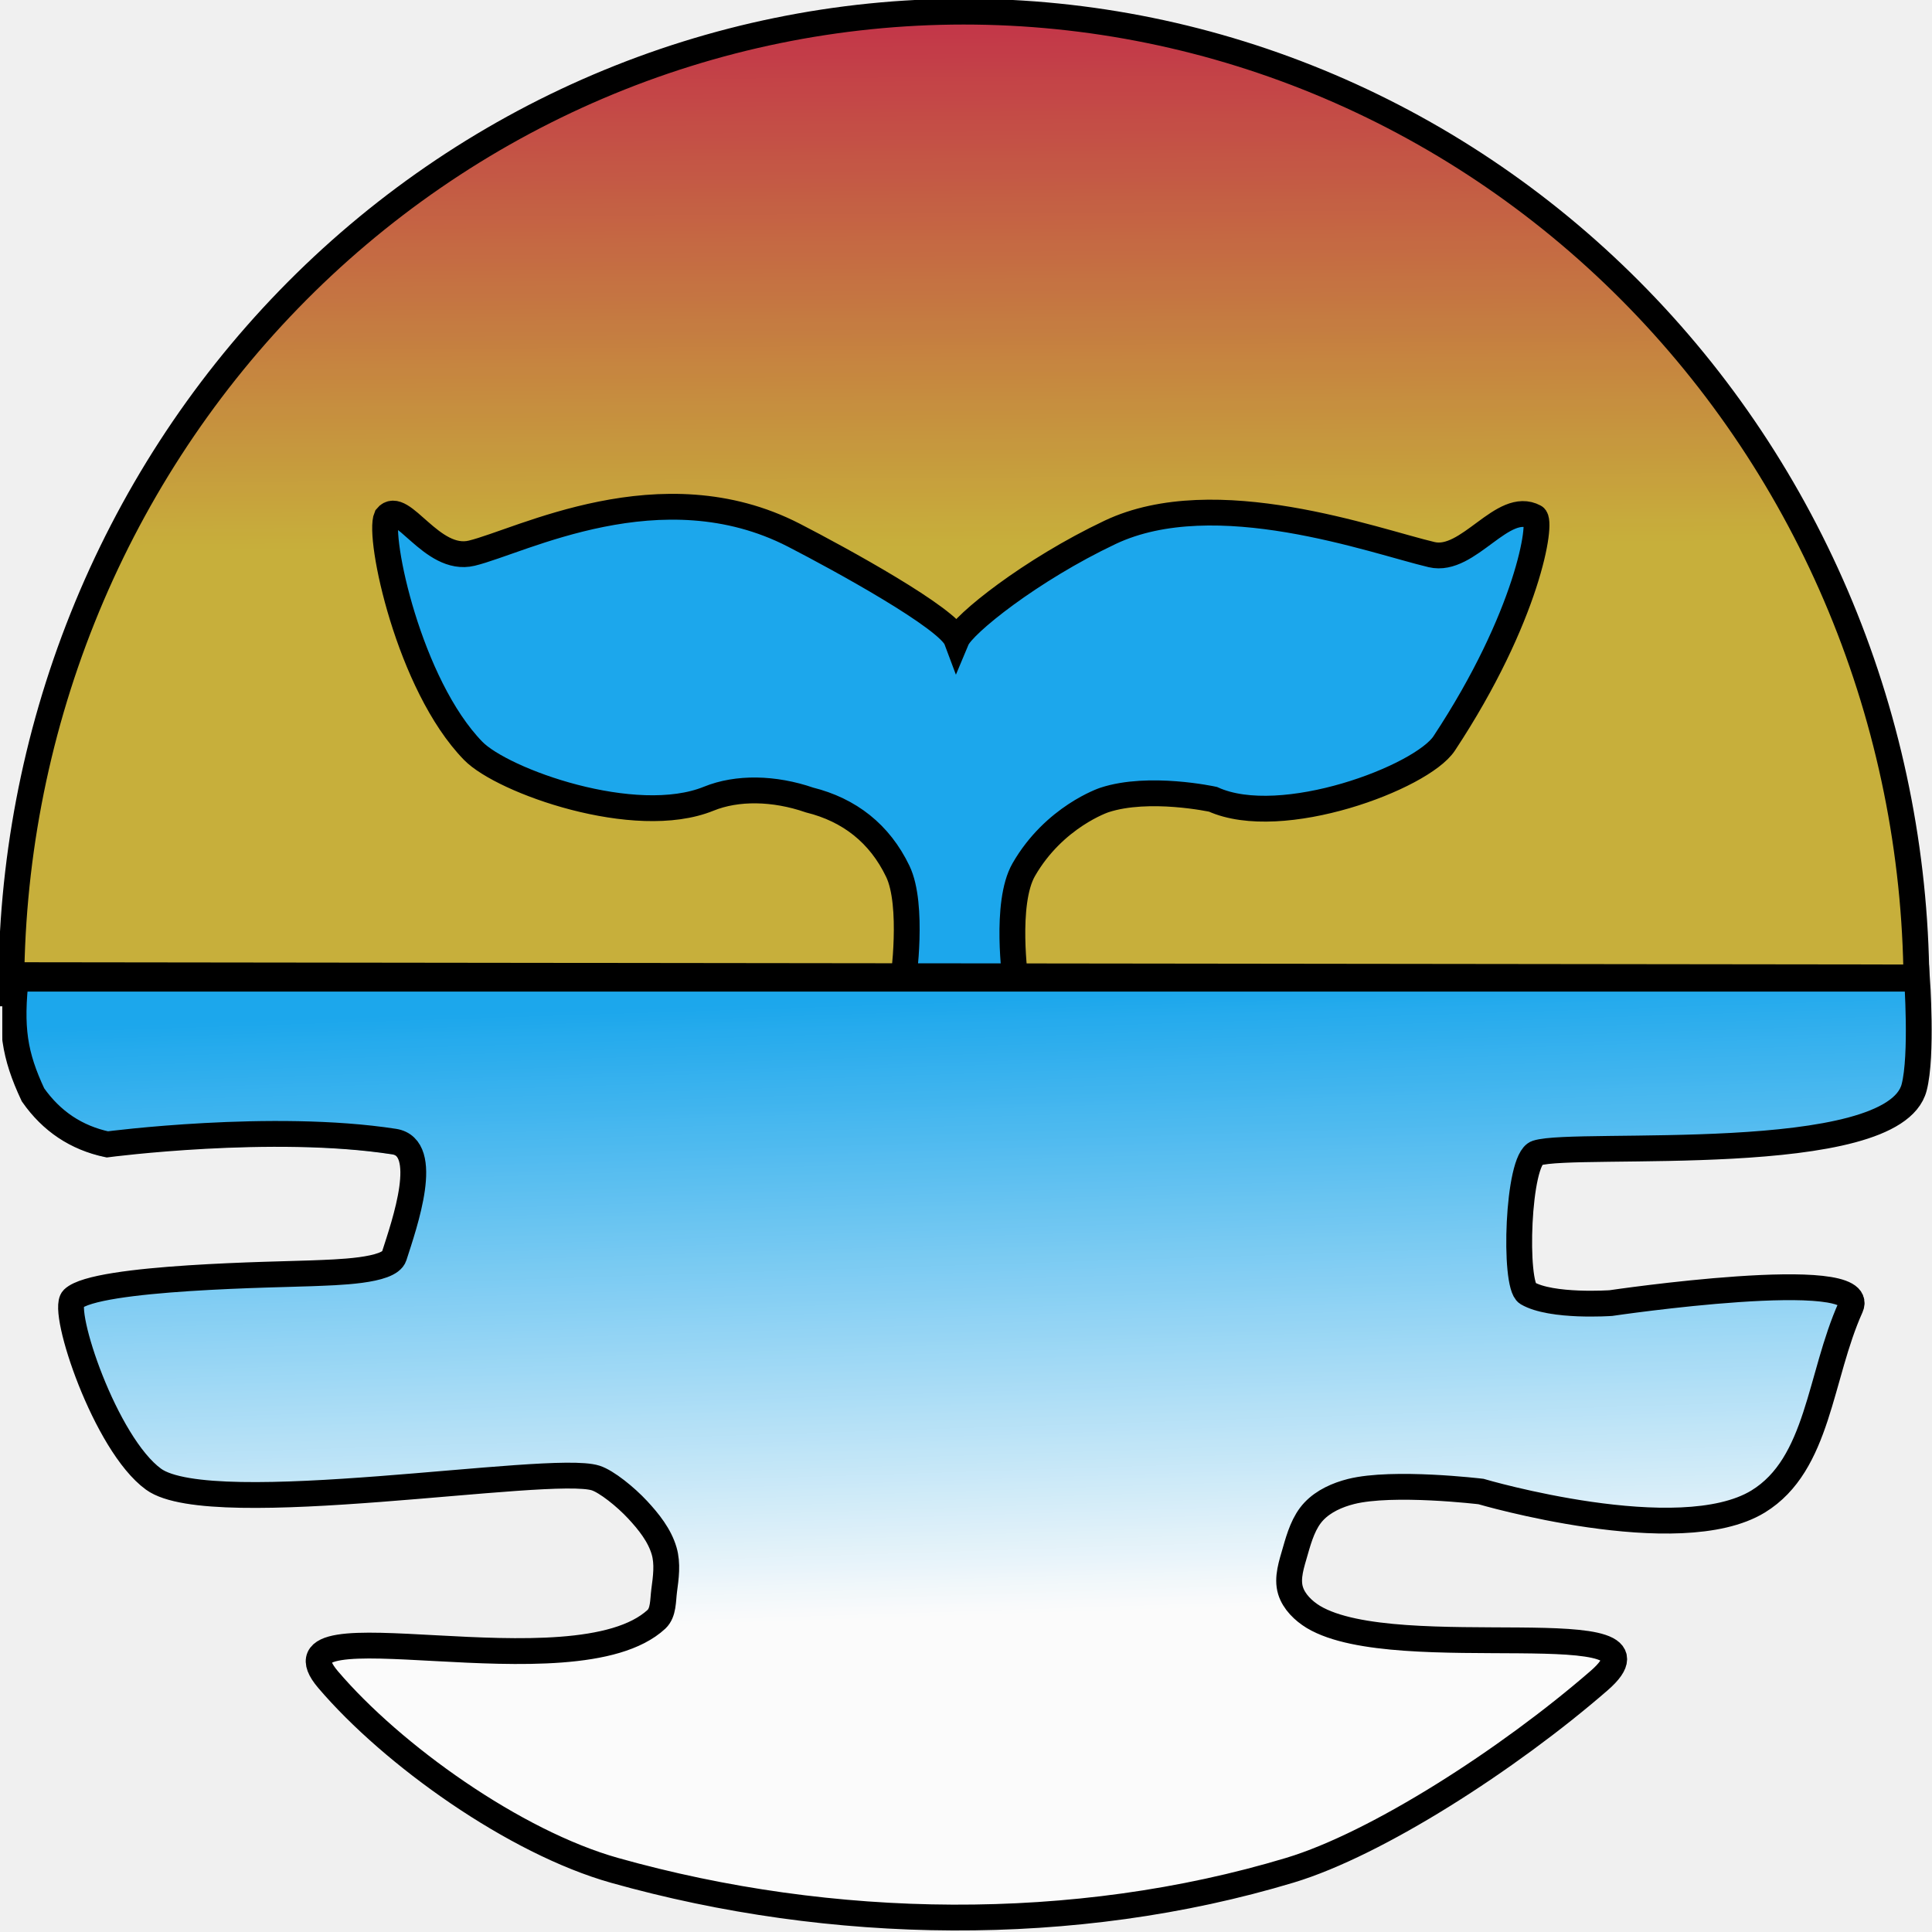
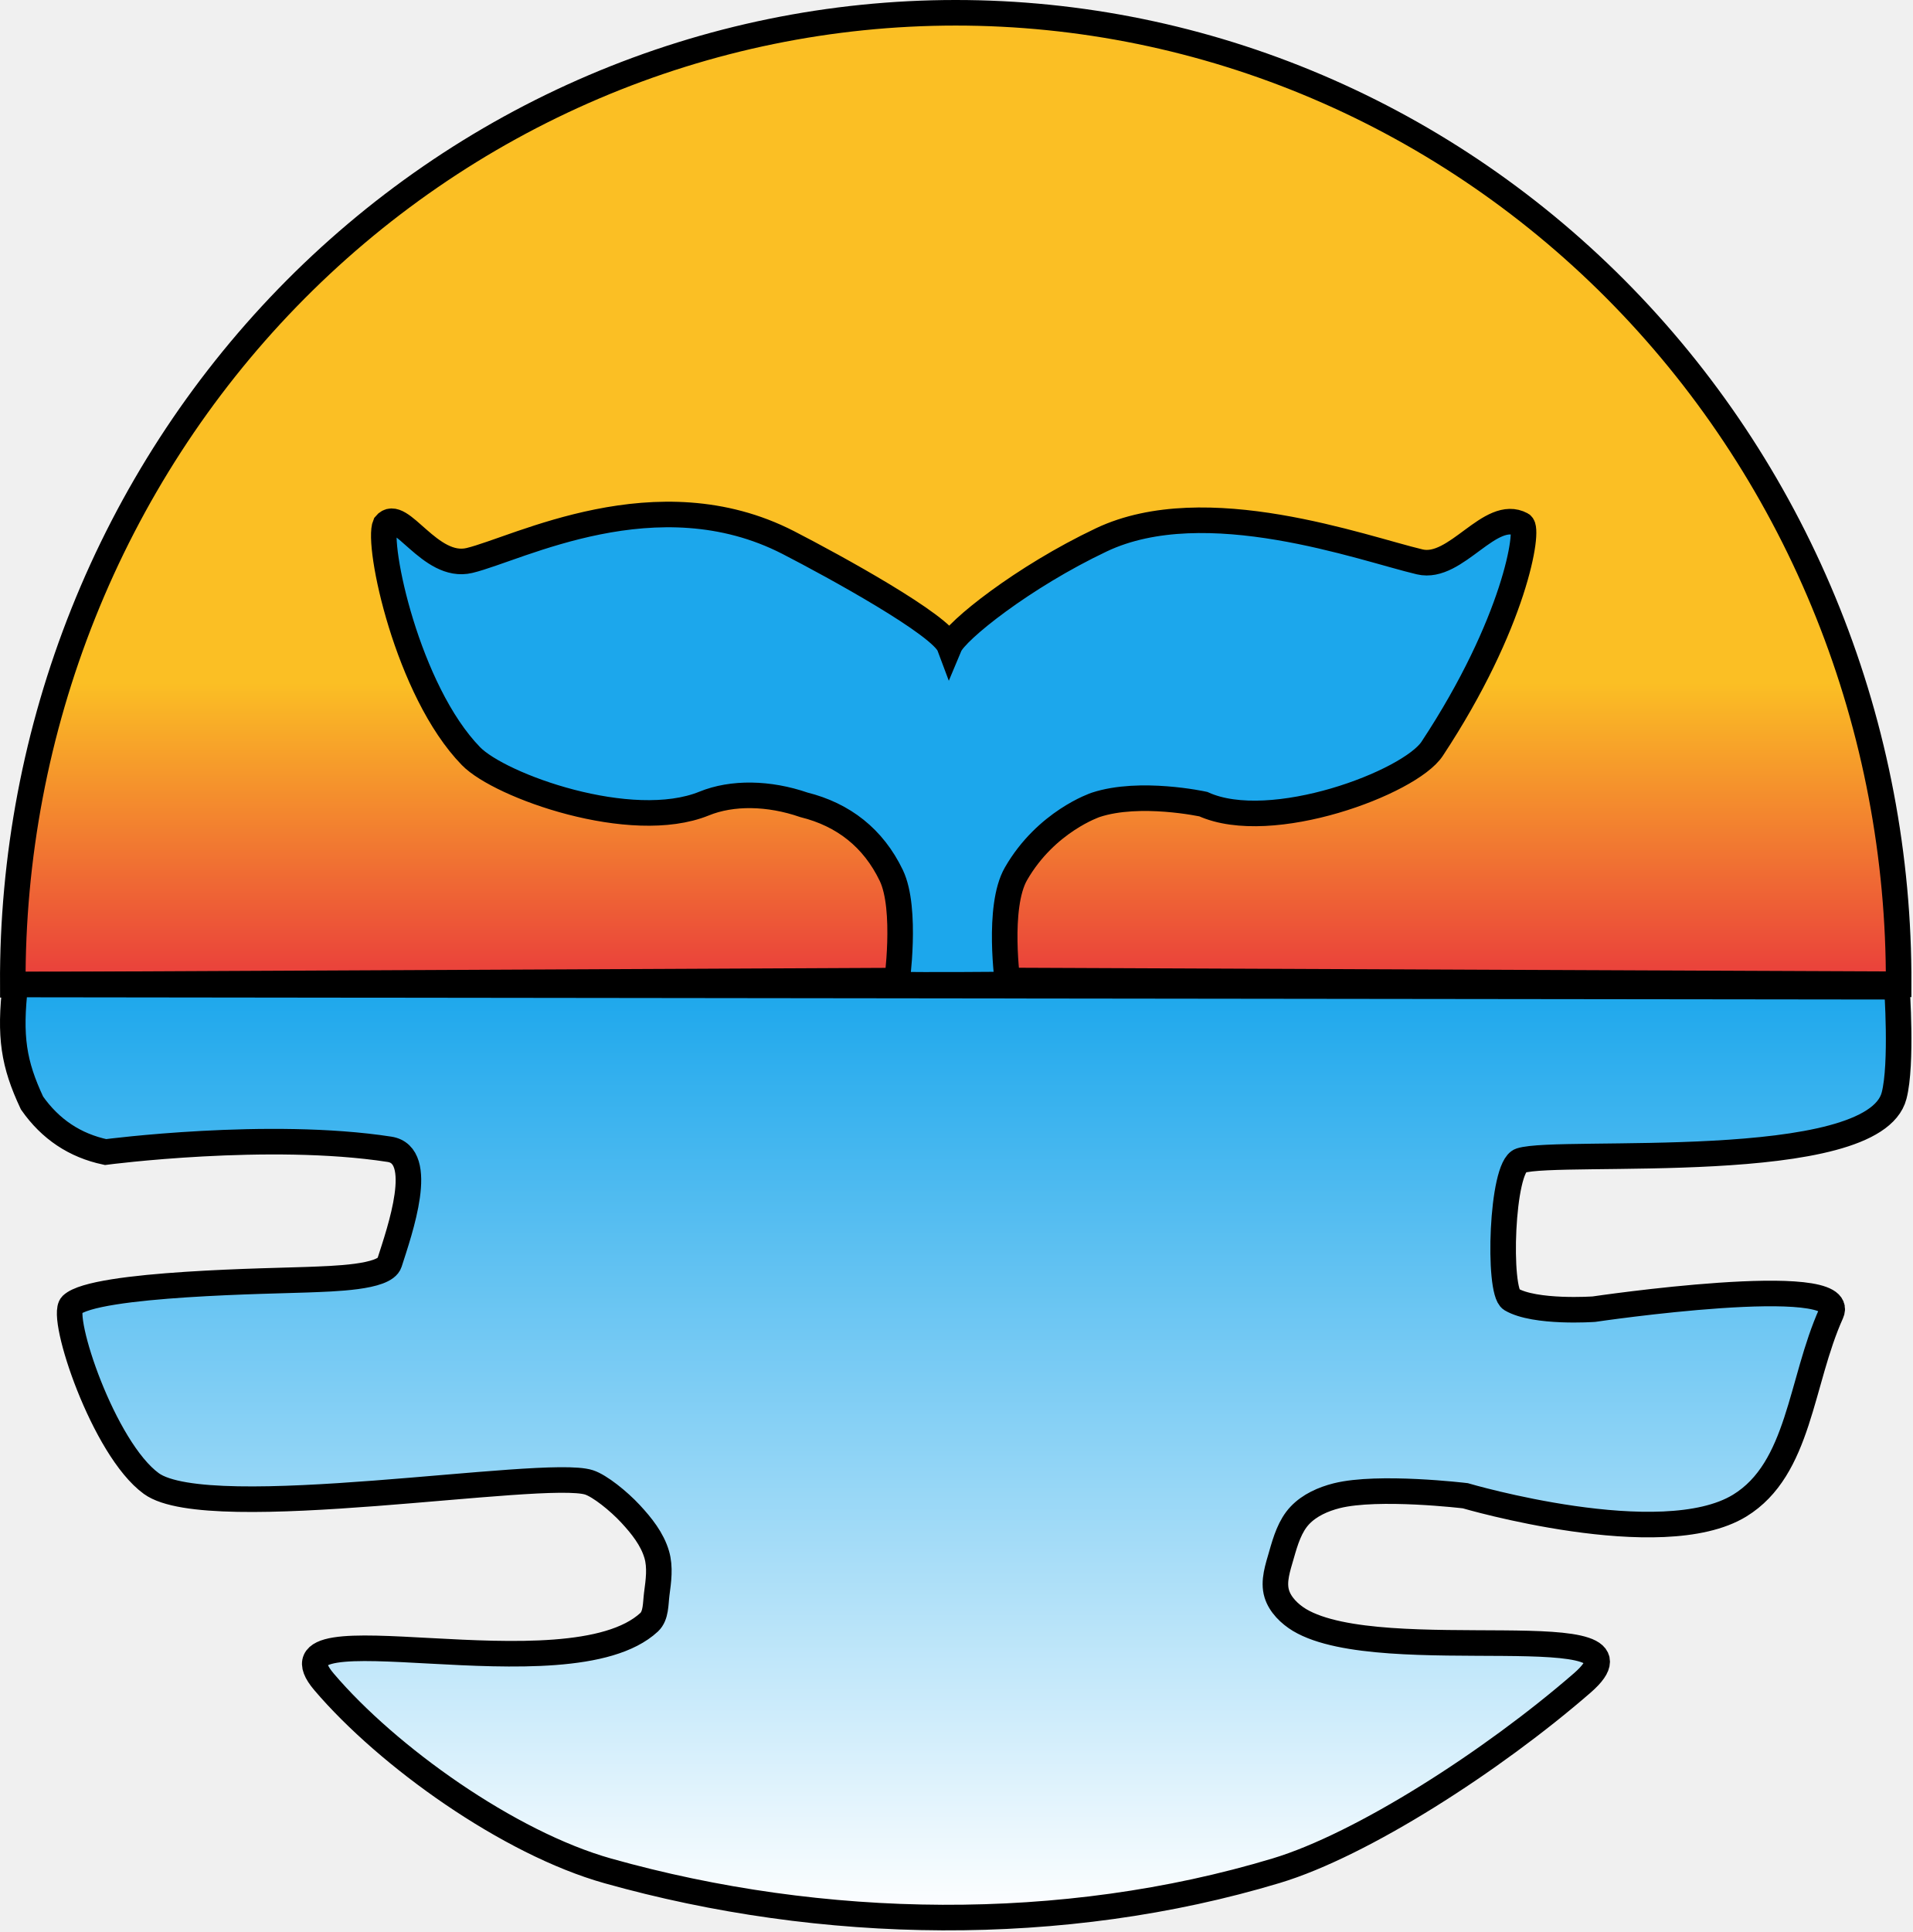
- <svg xmlns="http://www.w3.org/2000/svg" width="500" height="500" viewBox="0 0 500 500" fill="none">
-   <g clip-path="url(#clip0_54824_94)">
-     <mask id="mask0_54824_94" style="mask-type:luminance" maskUnits="userSpaceOnUse" x="2" y="2" width="496" height="256">
-       <path d="M2.655 2.058H497.106V257.628H2.655V2.058Z" fill="white" />
-     </mask>
-     <g mask="url(#mask0_54824_94)">
-       <mask id="mask1_54824_94" style="mask-type:luminance" maskUnits="userSpaceOnUse" x="2" y="3" width="494" height="255">
-         <path d="M495.977 256.944C496.109 223.643 489.827 190.637 477.492 159.83C465.156 129.023 447.012 101.018 424.099 77.424C401.19 53.83 373.958 35.11 343.98 22.343C313.997 9.571 281.855 3 249.389 3.009C216.928 3.018 184.786 9.604 154.812 22.39C124.838 35.176 97.615 53.909 74.716 77.513C51.816 101.121 33.686 129.135 21.368 159.947C9.046 190.759 2.778 223.765 2.924 257.07L249.453 255.903L495.977 256.944Z" fill="white" />
-       </mask>
-       <g mask="url(#mask1_54824_94)">
-         <path d="M2.778 3V257.071H496.109V3H2.778Z" fill="url(#paint0_linear_54824_94)" />
-       </g>
-     </g>
-     <mask id="mask2_54824_94" style="mask-type:luminance" maskUnits="userSpaceOnUse" x="0" y="0" width="500" height="292">
-       <path d="M0 0H499.408V291.224H0V0Z" fill="white" />
-     </mask>
-     <g mask="url(#mask2_54824_94)">
-       <path d="M495.977 256.944C496.109 223.643 489.827 190.637 477.491 159.83C465.155 129.023 447.012 101.018 424.098 77.424C401.19 53.83 373.958 35.11 343.98 22.343C313.997 9.571 281.854 3 249.389 3.009C216.928 3.018 184.785 9.604 154.811 22.39C124.838 35.176 97.615 53.909 74.716 77.513C51.816 101.121 33.686 129.135 21.368 159.947C9.046 190.759 2.778 223.765 2.924 257.07L249.452 255.903L495.977 256.944Z" stroke="black" stroke-width="6.682" />
-     </g>
-     <path d="M205.433 138.496C217.434 144.675 245.501 160.032 247.563 165.545C249.239 161.545 266.73 147.511 287.286 137.77C314.533 124.862 355.653 140.042 370.522 143.539C380.051 145.779 388.906 129.342 397.16 133.793C399.227 134.911 395.421 159.571 373.755 192.394C367.909 201.246 331.665 214.875 313.928 206.861C313.928 206.861 297.365 203.239 285.801 207.043C285.801 207.043 272.854 211.341 264.95 225.063C259.933 233.775 262.829 254.007 262.829 254.007C262.829 254.007 239.915 254.212 233.737 254.007C233.737 254.007 236.564 234.264 232.344 225.492C227.645 215.708 219.819 209.609 209.512 207.043C200.316 203.867 190.746 203.723 183.421 206.703C164.363 214.451 130.027 202.102 122.456 194.312C105.802 177.219 97.762 138.934 100.043 133.793C103.945 128.95 111.68 145.667 122.078 143.166C134.689 140.14 171.101 120.848 205.433 138.496Z" fill="#1CA7EC" stroke="black" stroke-width="6.682" />
-     <mask id="mask3_54824_94" style="mask-type:luminance" maskUnits="userSpaceOnUse" x="2" y="255" width="496" height="245">
-       <path d="M496.606 255.728V499.5H3.155V255.728H496.606Z" fill="white" stroke="white" />
-     </mask>
-     <g mask="url(#mask3_54824_94)">
-       <mask id="mask4_54824_94" style="mask-type:luminance" maskUnits="userSpaceOnUse" x="2" y="255" width="494" height="245">
-         <path d="M495.044 256.712C495.052 256.829 495.061 256.968 495.07 257.127C495.105 257.693 495.153 258.513 495.203 259.521C495.304 261.54 495.416 264.316 495.46 267.351C495.549 273.443 495.364 280.494 494.304 284.559V284.56C493.671 287.004 491.902 289.083 489.178 290.85C486.453 292.617 482.811 294.046 478.521 295.197C469.942 297.5 458.879 298.666 447.641 299.283C436.407 299.9 425.03 299.966 415.827 300.079C411.229 300.136 407.169 300.204 403.947 300.359C400.749 300.514 398.307 300.755 396.99 301.182C396.15 301.453 395.506 302.314 394.997 303.38C394.473 304.478 394.026 305.932 393.65 307.604C392.899 310.955 392.414 315.272 392.199 319.589C391.984 323.907 392.038 328.249 392.37 331.651C392.536 333.35 392.774 334.832 393.088 335.965C393.245 336.531 393.425 337.027 393.635 337.424C393.84 337.812 394.098 338.156 394.436 338.355L394.437 338.356C396.07 339.315 398.268 339.945 400.608 340.36C402.957 340.777 405.488 340.985 407.813 341.077C410.14 341.17 412.271 341.148 413.818 341.102C414.592 341.08 415.221 341.051 415.657 341.028C415.875 341.017 416.045 341.006 416.161 340.999C416.219 340.995 416.263 340.993 416.293 340.991C416.308 340.99 416.319 340.989 416.327 340.988C416.331 340.988 416.335 340.988 416.337 340.988L416.339 340.987H416.34L416.358 340.986L416.378 340.983C416.378 340.983 416.38 340.983 416.381 340.983C416.383 340.983 416.386 340.982 416.39 340.981C416.398 340.98 416.41 340.979 416.426 340.976C416.458 340.972 416.506 340.965 416.568 340.956C416.695 340.938 416.882 340.91 417.126 340.875C417.614 340.805 418.33 340.704 419.24 340.58C421.06 340.331 423.655 339.988 426.753 339.61C432.95 338.854 441.159 337.961 449.211 337.41C457.271 336.858 465.144 336.651 470.684 337.259C473.467 337.564 475.592 338.069 476.856 338.792C477.483 339.15 477.848 339.534 478.01 339.923C478.165 340.296 478.165 340.753 477.9 341.343C475.861 345.869 474.327 350.685 472.93 355.496C471.529 360.319 470.269 365.117 468.769 369.667C465.769 378.764 461.855 386.695 454.153 391.412C449.141 394.472 442.197 395.867 434.544 396.21C426.901 396.552 418.607 395.842 410.936 394.74C403.267 393.639 396.234 392.148 391.118 390.932C388.561 390.324 386.483 389.784 385.045 389.397C384.326 389.204 383.767 389.048 383.389 388.941C383.2 388.888 383.056 388.847 382.959 388.819C382.911 388.805 382.874 388.794 382.85 388.787L382.815 388.777H382.814H382.813L382.773 388.766L382.732 388.76H382.731H382.728C382.725 388.759 382.72 388.758 382.715 388.758C382.704 388.756 382.687 388.754 382.665 388.752C382.621 388.747 382.556 388.739 382.472 388.729C382.301 388.71 382.05 388.682 381.728 388.647C381.082 388.578 380.149 388.481 378.995 388.374C376.688 388.16 373.497 387.904 369.965 387.732C362.922 387.391 354.447 387.385 348.928 388.771H348.927C345.363 389.674 341.681 391.287 339.075 394.04C336.722 396.525 335.511 399.92 334.557 403.143L334.16 404.512C333.698 406.137 333.124 407.916 332.798 409.684C332.491 411.348 332.393 413.055 332.822 414.702L332.915 415.031C333.845 418.089 336.444 420.563 339.074 422.16L339.077 422.162C344.624 425.471 353.422 426.95 363.06 427.635C372.718 428.321 383.331 428.213 392.549 428.288C397.164 428.325 401.428 428.409 405.062 428.658C408.705 428.908 411.674 429.323 413.718 430.008C414.74 430.35 415.49 430.748 415.978 431.194C416.451 431.628 416.669 432.099 416.665 432.639C416.661 433.201 416.413 433.909 415.8 434.79C415.189 435.667 414.242 436.678 412.906 437.839C389.478 458.179 355.504 480.039 333.094 486.792C277.359 503.574 214.675 502.594 158.632 486.836C132.825 479.584 101.26 457.053 84.698 437.611C83.624 436.35 82.957 435.293 82.626 434.416C82.297 433.546 82.311 432.889 82.537 432.379C82.767 431.861 83.257 431.399 84.068 431.007C84.88 430.615 85.969 430.314 87.317 430.096C92.74 429.219 101.849 429.747 112.271 430.31C122.655 430.872 134.288 431.461 144.654 430.674C154.994 429.889 164.209 427.727 169.651 422.676L169.842 422.485C170.744 421.527 171.141 420.268 171.357 419.003C171.473 418.325 171.539 417.626 171.597 416.95C171.655 416.268 171.703 415.613 171.783 414.995C172.24 411.613 172.759 407.914 171.769 404.51C170.558 400.331 167.681 396.756 164.804 393.655C163.233 391.96 161.198 390.109 159.199 388.566C157.338 387.13 155.462 385.924 153.998 385.383L153.711 385.284L153.403 385.194C151.801 384.765 149.189 384.614 145.867 384.643C142.3 384.673 137.843 384.91 132.792 385.267C122.702 385.978 110.158 387.168 97.564 388.128C84.949 389.089 72.248 389.824 61.76 389.632C56.515 389.536 51.837 389.208 48.007 388.566C44.402 387.962 41.603 387.087 39.787 385.905L39.437 385.665C36.384 383.446 33.362 379.647 30.59 375.104C27.823 370.571 25.329 365.334 23.32 360.28C21.311 355.225 19.794 350.367 18.974 346.592C18.563 344.702 18.33 343.101 18.294 341.89C18.276 341.283 18.307 340.792 18.382 340.42C18.458 340.041 18.569 339.842 18.659 339.752C19.311 339.123 20.601 338.513 22.477 337.95C24.33 337.394 26.681 336.905 29.378 336.476C34.77 335.617 41.501 335.003 48.317 334.559C61.954 333.668 75.863 333.455 80.034 333.283L80.033 333.282C83.337 333.149 88.404 333.017 92.797 332.428C94.992 332.133 97.048 331.721 98.647 331.126C100.207 330.545 101.497 329.729 101.886 328.517C103.237 324.308 105.666 317.218 106.539 310.993C106.975 307.886 107.034 304.93 106.338 302.634C105.988 301.479 105.441 300.47 104.636 299.697C103.827 298.921 102.784 298.408 101.486 298.206H101.485C85.643 295.761 67.043 295.943 52.42 296.733C45.105 297.129 38.779 297.677 34.28 298.126C32.031 298.35 30.238 298.55 29.008 298.694C28.393 298.766 27.918 298.824 27.597 298.864C27.436 298.884 27.314 298.9 27.231 298.91C27.218 298.912 27.206 298.913 27.195 298.914C19.363 297.226 13.087 293.052 8.376 286.339C6.002 281.258 4.544 276.996 3.868 272.323C3.205 267.735 3.294 262.724 4.04 256.122L495.044 256.712Z" fill="white" stroke="white" />
-       </mask>
-       <g mask="url(#mask4_54824_94)">
-         <path d="M496.447 256.122V502.542H2.504V256.122H496.447Z" fill="url(#paint1_linear_54824_94)" stroke="black" />
-       </g>
-     </g>
-     <mask id="mask5_54824_94" style="mask-type:luminance" maskUnits="userSpaceOnUse" x="0" y="217" width="500" height="283">
-       <path d="M0.592 217.177H500V499.787H0.592V217.177Z" fill="white" />
-     </mask>
-     <g mask="url(#mask5_54824_94)">
-       <path d="M496.105 252.958L4.186 252.367C2.596 266.053 3.74 273.083 8.536 283.338C13.338 290.195 19.756 294.461 27.764 296.167C27.764 296.167 70.42 290.57 102.002 295.445C111.646 296.945 104.717 316.653 102.002 325.109C100.754 328.999 87.238 329.261 80.606 329.528C72.306 329.871 24.863 330.386 18.904 336.137C15.775 339.202 27.209 373.708 39.736 382.814C54.887 393.815 142.335 378.737 154.151 382.505C156.976 383.41 161.927 387.394 165.029 390.74C167.899 393.833 170.705 397.335 171.881 401.394C172.837 404.679 172.341 408.269 171.881 411.677C171.553 414.208 171.739 417.32 169.904 419.054C148.676 438.758 67.427 414.147 84.911 434.68C101.524 454.183 133.17 476.779 159.089 484.062C215.215 499.843 277.996 500.827 333.831 484.015C356.339 477.233 390.376 455.322 413.827 434.962C435.473 416.162 361.664 431.446 339.926 418.477C337.348 416.912 334.865 414.522 333.986 411.63C332.984 408.349 334.295 404.693 335.234 401.394C336.268 397.771 337.439 393.866 340.031 391.129C342.545 388.472 346.126 386.892 349.642 386.002C360.52 383.269 383.265 386.002 383.265 386.002C383.265 386.002 434.53 401.084 455.007 388.584C470.727 378.957 470.85 356.268 478.949 338.293C483.873 327.34 416.897 337.234 416.897 337.234C416.897 337.234 401.514 338.326 395.282 334.67C391.733 332.575 392.704 300.024 397.737 298.402C407.672 295.182 489.982 302.278 495.38 281.431C497.539 273.149 496.105 252.958 496.105 252.958Z" stroke="black" stroke-width="6.682" />
-     </g>
-   </g>
+ <svg xmlns="http://www.w3.org/2000/svg" width="500" height="505" viewBox="0 0 500 505" fill="none">
+   <path d="M496.396 257.276C496.529 223.975 490.247 190.969 477.911 160.162C465.575 129.355 447.431 101.35 424.518 77.756C401.61 54.162 374.378 35.442 344.4 22.675C314.417 9.903 282.274 3.332 249.809 3.341C217.348 3.351 185.205 9.936 155.231 22.722C125.257 35.508 98.035 54.242 75.135 77.845C52.236 101.453 34.106 129.467 21.788 160.279C9.466 191.091 3.198 224.097 3.344 257.402L249.872 256.235L496.396 257.276Z" fill="url(#paint0_linear_54844_117)" stroke="black" stroke-width="6.682" />
+   <path d="M495.932 257.923L4.014 257.332C2.424 271.018 3.567 278.049 8.364 288.304C13.165 295.161 19.584 299.426 27.592 301.132C27.592 301.132 70.248 295.536 101.83 300.41C111.473 301.91 104.545 321.619 101.83 330.074C100.582 333.964 87.066 334.226 80.434 334.494C72.134 334.836 24.69 335.351 18.732 341.102C15.602 344.167 27.036 378.673 39.563 387.78C54.714 398.78 142.163 383.702 153.979 387.47C156.803 388.375 161.755 392.359 164.857 395.705C167.727 398.799 170.533 402.3 171.708 406.359C172.665 409.644 172.168 413.234 171.708 416.642C171.38 419.173 171.567 422.285 169.731 424.019C148.503 443.723 67.255 419.112 84.738 439.645C101.352 459.148 132.997 481.744 158.917 489.027C215.043 504.808 277.824 505.792 333.658 488.98C356.166 482.198 390.203 460.287 413.654 439.927C435.301 421.127 361.491 436.411 339.753 423.443C337.175 421.877 334.693 419.487 333.813 416.595C332.811 413.314 334.123 409.658 335.062 406.359C336.096 402.736 337.266 398.831 339.858 396.094C342.373 393.437 345.953 391.857 349.47 390.967C360.348 388.234 383.093 390.967 383.093 390.967C383.093 390.967 434.358 406.049 454.834 393.549C470.555 383.922 470.678 361.233 478.777 343.258C483.701 332.305 416.724 342.199 416.724 342.199C416.724 342.199 401.341 343.291 395.11 339.635C391.561 337.54 392.531 304.989 397.565 303.368C407.5 300.148 489.81 307.244 495.208 286.396C497.367 278.114 495.932 257.923 495.932 257.923Z" fill="url(#paint1_linear_54844_117)" stroke="black" stroke-width="6.682" />
+   <path d="M206.112 141.828C218.113 148.007 246.18 163.364 248.242 168.877C249.918 164.877 267.409 150.843 287.964 141.102C315.212 128.194 356.332 143.374 371.201 146.871C380.73 149.111 389.585 132.674 397.839 137.125C399.906 138.243 396.1 162.903 374.433 195.726C368.588 204.578 332.344 218.207 314.607 210.193C314.607 210.193 298.044 206.571 286.48 210.375C286.48 210.375 273.532 214.673 265.629 228.395C260.612 237.107 263.507 257.339 263.507 257.339C263.507 257.339 240.594 257.544 234.416 257.339C234.416 257.339 237.243 237.596 233.023 228.824C228.324 219.041 220.498 212.941 210.191 210.375C200.994 207.199 191.425 207.055 184.099 210.035C165.042 217.783 130.706 205.435 123.135 197.645C106.481 180.551 98.441 142.266 100.722 137.125C104.623 132.283 112.358 148.999 122.757 146.499C135.368 143.472 171.78 124.181 206.112 141.828Z" fill="#1CA7EC" stroke="black" stroke-width="6.682" />
  <defs>
-     <linearGradient id="paint0_linear_54824_94" x1="249.442" y1="1.439" x2="251.071" y2="258.624" gradientUnits="userSpaceOnUse">
-       <stop stop-color="#C33349" />
-       <stop offset="0.008" stop-color="#C33349" />
-       <stop offset="0.012" stop-color="#C33449" />
-       <stop offset="0.016" stop-color="#C33549" />
-       <stop offset="0.02" stop-color="#C33649" />
-       <stop offset="0.023" stop-color="#C33749" />
-       <stop offset="0.027" stop-color="#C33848" />
-       <stop offset="0.031" stop-color="#C33948" />
-       <stop offset="0.035" stop-color="#C33A48" />
-       <stop offset="0.039" stop-color="#C33B48" />
-       <stop offset="0.043" stop-color="#C33C48" />
-       <stop offset="0.047" stop-color="#C33C48" />
-       <stop offset="0.051" stop-color="#C33D48" />
-       <stop offset="0.055" stop-color="#C33E48" />
-       <stop offset="0.059" stop-color="#C33F48" />
-       <stop offset="0.062" stop-color="#C34048" />
-       <stop offset="0.066" stop-color="#C34147" />
-       <stop offset="0.07" stop-color="#C34247" />
-       <stop offset="0.074" stop-color="#C44347" />
-       <stop offset="0.078" stop-color="#C44447" />
-       <stop offset="0.082" stop-color="#C44547" />
-       <stop offset="0.086" stop-color="#C44547" />
-       <stop offset="0.09" stop-color="#C44647" />
-       <stop offset="0.094" stop-color="#C44747" />
-       <stop offset="0.098" stop-color="#C44847" />
-       <stop offset="0.102" stop-color="#C44947" />
-       <stop offset="0.105" stop-color="#C44A46" />
-       <stop offset="0.109" stop-color="#C44B46" />
-       <stop offset="0.113" stop-color="#C44C46" />
-       <stop offset="0.117" stop-color="#C44D46" />
-       <stop offset="0.121" stop-color="#C44E46" />
-       <stop offset="0.125" stop-color="#C44E46" />
-       <stop offset="0.129" stop-color="#C44F46" />
-       <stop offset="0.133" stop-color="#C45046" />
-       <stop offset="0.137" stop-color="#C45146" />
-       <stop offset="0.141" stop-color="#C45245" />
-       <stop offset="0.145" stop-color="#C45345" />
-       <stop offset="0.148" stop-color="#C45445" />
-       <stop offset="0.152" stop-color="#C45545" />
-       <stop offset="0.156" stop-color="#C45645" />
-       <stop offset="0.16" stop-color="#C45745" />
-       <stop offset="0.164" stop-color="#C45745" />
-       <stop offset="0.168" stop-color="#C45845" />
-       <stop offset="0.172" stop-color="#C45945" />
-       <stop offset="0.176" stop-color="#C45A45" />
-       <stop offset="0.18" stop-color="#C45B44" />
-       <stop offset="0.184" stop-color="#C45C44" />
-       <stop offset="0.188" stop-color="#C45D44" />
-       <stop offset="0.191" stop-color="#C45E44" />
-       <stop offset="0.195" stop-color="#C45F44" />
-       <stop offset="0.199" stop-color="#C46044" />
-       <stop offset="0.203" stop-color="#C46144" />
-       <stop offset="0.207" stop-color="#C46144" />
-       <stop offset="0.211" stop-color="#C56244" />
-       <stop offset="0.215" stop-color="#C56344" />
-       <stop offset="0.219" stop-color="#C56443" />
-       <stop offset="0.223" stop-color="#C56543" />
-       <stop offset="0.227" stop-color="#C56643" />
-       <stop offset="0.23" stop-color="#C56743" />
-       <stop offset="0.234" stop-color="#C56843" />
-       <stop offset="0.238" stop-color="#C56943" />
-       <stop offset="0.242" stop-color="#C56A43" />
-       <stop offset="0.246" stop-color="#C56A43" />
-       <stop offset="0.25" stop-color="#C56B43" />
-       <stop offset="0.254" stop-color="#C56C43" />
-       <stop offset="0.258" stop-color="#C56D42" />
-       <stop offset="0.262" stop-color="#C56E42" />
-       <stop offset="0.266" stop-color="#C56F42" />
-       <stop offset="0.27" stop-color="#C57042" />
-       <stop offset="0.273" stop-color="#C57142" />
-       <stop offset="0.277" stop-color="#C57242" />
-       <stop offset="0.281" stop-color="#C57342" />
-       <stop offset="0.285" stop-color="#C57342" />
-       <stop offset="0.289" stop-color="#C57442" />
-       <stop offset="0.293" stop-color="#C57542" />
-       <stop offset="0.297" stop-color="#C57641" />
-       <stop offset="0.301" stop-color="#C57741" />
-       <stop offset="0.305" stop-color="#C57841" />
-       <stop offset="0.309" stop-color="#C57941" />
-       <stop offset="0.312" stop-color="#C57A41" />
-       <stop offset="0.316" stop-color="#C57B41" />
-       <stop offset="0.32" stop-color="#C57C41" />
-       <stop offset="0.324" stop-color="#C57C41" />
-       <stop offset="0.328" stop-color="#C57D41" />
-       <stop offset="0.332" stop-color="#C57E41" />
-       <stop offset="0.336" stop-color="#C57F40" />
-       <stop offset="0.34" stop-color="#C58040" />
-       <stop offset="0.344" stop-color="#C68140" />
-       <stop offset="0.348" stop-color="#C68240" />
-       <stop offset="0.352" stop-color="#C68340" />
-       <stop offset="0.355" stop-color="#C68440" />
-       <stop offset="0.359" stop-color="#C68540" />
-       <stop offset="0.363" stop-color="#C68640" />
-       <stop offset="0.367" stop-color="#C68640" />
-       <stop offset="0.371" stop-color="#C6873F" />
-       <stop offset="0.375" stop-color="#C6883F" />
-       <stop offset="0.379" stop-color="#C6893F" />
-       <stop offset="0.383" stop-color="#C68A3F" />
-       <stop offset="0.387" stop-color="#C68B3F" />
-       <stop offset="0.391" stop-color="#C68C3F" />
-       <stop offset="0.395" stop-color="#C68D3F" />
-       <stop offset="0.398" stop-color="#C68E3F" />
-       <stop offset="0.402" stop-color="#C68F3F" />
-       <stop offset="0.406" stop-color="#C68F3F" />
-       <stop offset="0.41" stop-color="#C6903E" />
-       <stop offset="0.414" stop-color="#C6913E" />
-       <stop offset="0.418" stop-color="#C6923E" />
-       <stop offset="0.422" stop-color="#C6933E" />
-       <stop offset="0.426" stop-color="#C6943E" />
-       <stop offset="0.43" stop-color="#C6953E" />
-       <stop offset="0.434" stop-color="#C6963E" />
-       <stop offset="0.438" stop-color="#C6973E" />
-       <stop offset="0.441" stop-color="#C6983E" />
-       <stop offset="0.445" stop-color="#C6983E" />
-       <stop offset="0.449" stop-color="#C6993D" />
-       <stop offset="0.453" stop-color="#C69A3D" />
-       <stop offset="0.457" stop-color="#C69B3D" />
-       <stop offset="0.461" stop-color="#C69C3D" />
-       <stop offset="0.465" stop-color="#C69D3D" />
-       <stop offset="0.469" stop-color="#C69E3D" />
-       <stop offset="0.473" stop-color="#C69F3D" />
-       <stop offset="0.477" stop-color="#C7A03D" />
-       <stop offset="0.48" stop-color="#C7A13D" />
-       <stop offset="0.484" stop-color="#C7A13D" />
-       <stop offset="0.488" stop-color="#C7A23C" />
-       <stop offset="0.492" stop-color="#C7A33C" />
-       <stop offset="0.496" stop-color="#C7A43C" />
-       <stop offset="0.5" stop-color="#C7A53C" />
-       <stop offset="0.504" stop-color="#C7A63C" />
-       <stop offset="0.508" stop-color="#C7A73C" />
-       <stop offset="0.512" stop-color="#C7A83C" />
-       <stop offset="0.516" stop-color="#C7A93C" />
-       <stop offset="0.52" stop-color="#C7AA3C" />
-       <stop offset="0.523" stop-color="#C7AB3C" />
-       <stop offset="0.527" stop-color="#C7AB3B" />
-       <stop offset="0.531" stop-color="#C7AC3B" />
-       <stop offset="0.535" stop-color="#C7AD3B" />
-       <stop offset="0.539" stop-color="#C7AE3B" />
-       <stop offset="0.547" stop-color="#C7AF3B" />
-       <stop offset="0.562" stop-color="#C7AF3B" />
-       <stop offset="0.625" stop-color="#C7AF3B" />
-       <stop offset="0.75" stop-color="#C7AF3B" />
-       <stop offset="0.988" stop-color="#C7AF3B" />
-       <stop offset="1" stop-color="#C7AF3B" />
+     <linearGradient id="paint0_linear_54844_117" x1="249.87" y1="3.341" x2="249.87" y2="257.402" gradientUnits="userSpaceOnUse">
+       <stop offset="0.689" stop-color="#FBBF24" />
+       <stop offset="1" stop-color="#E93C3C" />
    </linearGradient>
-     <linearGradient id="paint1_linear_54824_94" x1="246.256" y1="247.7" x2="254.79" y2="510.894" gradientUnits="userSpaceOnUse">
+     <linearGradient id="paint1_linear_54844_117" x1="249.87" y1="257.332" x2="249.87" y2="501.229" gradientUnits="userSpaceOnUse">
      <stop stop-color="#1CA7EC" />
-       <stop offset="0.031" stop-color="#1CA7EC" />
-       <stop offset="0.039" stop-color="#1CA7EC" />
-       <stop offset="0.043" stop-color="#1DA7EC" />
-       <stop offset="0.047" stop-color="#1EA8EC" />
-       <stop offset="0.051" stop-color="#20A8EC" />
-       <stop offset="0.055" stop-color="#21A9EC" />
-       <stop offset="0.059" stop-color="#23AAEC" />
-       <stop offset="0.062" stop-color="#24AAED" />
-       <stop offset="0.066" stop-color="#26ABED" />
-       <stop offset="0.07" stop-color="#27ABED" />
-       <stop offset="0.074" stop-color="#28ACED" />
-       <stop offset="0.078" stop-color="#2AACED" />
-       <stop offset="0.082" stop-color="#2BADED" />
-       <stop offset="0.086" stop-color="#2DADED" />
-       <stop offset="0.09" stop-color="#2EAEED" />
-       <stop offset="0.094" stop-color="#30AEED" />
-       <stop offset="0.098" stop-color="#31AFED" />
-       <stop offset="0.102" stop-color="#33AFEE" />
-       <stop offset="0.105" stop-color="#34B0EE" />
-       <stop offset="0.109" stop-color="#35B1EE" />
-       <stop offset="0.113" stop-color="#37B1EE" />
-       <stop offset="0.117" stop-color="#38B2EE" />
-       <stop offset="0.121" stop-color="#3AB2EE" />
-       <stop offset="0.125" stop-color="#3BB3EE" />
-       <stop offset="0.129" stop-color="#3DB3EE" />
-       <stop offset="0.133" stop-color="#3EB4EE" />
-       <stop offset="0.137" stop-color="#3FB4EE" />
-       <stop offset="0.141" stop-color="#41B5EE" />
-       <stop offset="0.145" stop-color="#42B5EF" />
-       <stop offset="0.148" stop-color="#44B6EF" />
-       <stop offset="0.152" stop-color="#45B7EF" />
-       <stop offset="0.156" stop-color="#47B7EF" />
-       <stop offset="0.16" stop-color="#48B8EF" />
-       <stop offset="0.164" stop-color="#4AB8EF" />
-       <stop offset="0.168" stop-color="#4BB9EF" />
-       <stop offset="0.172" stop-color="#4CB9EF" />
-       <stop offset="0.176" stop-color="#4EBAEF" />
-       <stop offset="0.18" stop-color="#4FBAEF" />
-       <stop offset="0.184" stop-color="#51BBF0" />
-       <stop offset="0.188" stop-color="#52BBF0" />
-       <stop offset="0.191" stop-color="#54BCF0" />
-       <stop offset="0.195" stop-color="#55BCF0" />
-       <stop offset="0.199" stop-color="#57BDF0" />
-       <stop offset="0.203" stop-color="#58BEF0" />
-       <stop offset="0.207" stop-color="#59BEF0" />
-       <stop offset="0.211" stop-color="#5BBFF0" />
-       <stop offset="0.215" stop-color="#5CBFF0" />
-       <stop offset="0.219" stop-color="#5EC0F0" />
-       <stop offset="0.223" stop-color="#5FC0F1" />
-       <stop offset="0.227" stop-color="#61C1F1" />
-       <stop offset="0.23" stop-color="#62C1F1" />
-       <stop offset="0.234" stop-color="#63C2F1" />
-       <stop offset="0.238" stop-color="#65C2F1" />
-       <stop offset="0.242" stop-color="#66C3F1" />
-       <stop offset="0.246" stop-color="#68C4F1" />
-       <stop offset="0.25" stop-color="#69C4F1" />
-       <stop offset="0.254" stop-color="#6BC5F1" />
-       <stop offset="0.258" stop-color="#6CC5F1" />
-       <stop offset="0.262" stop-color="#6EC6F1" />
-       <stop offset="0.266" stop-color="#6FC6F2" />
-       <stop offset="0.27" stop-color="#70C7F2" />
-       <stop offset="0.273" stop-color="#72C7F2" />
-       <stop offset="0.277" stop-color="#73C8F2" />
-       <stop offset="0.281" stop-color="#75C8F2" />
-       <stop offset="0.285" stop-color="#76C9F2" />
-       <stop offset="0.289" stop-color="#78CAF2" />
-       <stop offset="0.293" stop-color="#79CAF2" />
-       <stop offset="0.297" stop-color="#7BCBF2" />
-       <stop offset="0.301" stop-color="#7CCBF2" />
-       <stop offset="0.305" stop-color="#7DCCF3" />
-       <stop offset="0.309" stop-color="#7FCCF3" />
-       <stop offset="0.312" stop-color="#80CDF3" />
-       <stop offset="0.316" stop-color="#82CDF3" />
-       <stop offset="0.32" stop-color="#83CEF3" />
-       <stop offset="0.324" stop-color="#85CEF3" />
-       <stop offset="0.328" stop-color="#86CFF3" />
-       <stop offset="0.332" stop-color="#87CFF3" />
-       <stop offset="0.336" stop-color="#89D0F3" />
-       <stop offset="0.34" stop-color="#8AD1F3" />
-       <stop offset="0.344" stop-color="#8CD1F4" />
-       <stop offset="0.348" stop-color="#8DD2F4" />
-       <stop offset="0.352" stop-color="#8FD2F4" />
-       <stop offset="0.355" stop-color="#90D3F4" />
-       <stop offset="0.359" stop-color="#92D3F4" />
-       <stop offset="0.363" stop-color="#93D4F4" />
-       <stop offset="0.367" stop-color="#94D4F4" />
-       <stop offset="0.371" stop-color="#96D5F4" />
-       <stop offset="0.375" stop-color="#97D5F4" />
-       <stop offset="0.379" stop-color="#99D6F4" />
-       <stop offset="0.383" stop-color="#9AD7F4" />
-       <stop offset="0.387" stop-color="#9CD7F5" />
-       <stop offset="0.391" stop-color="#9DD8F5" />
-       <stop offset="0.395" stop-color="#9ED8F5" />
-       <stop offset="0.398" stop-color="#A0D9F5" />
-       <stop offset="0.402" stop-color="#A1D9F5" />
-       <stop offset="0.406" stop-color="#A3DAF5" />
-       <stop offset="0.41" stop-color="#A4DAF5" />
-       <stop offset="0.414" stop-color="#A6DBF5" />
-       <stop offset="0.418" stop-color="#A7DBF5" />
-       <stop offset="0.422" stop-color="#A9DCF5" />
-       <stop offset="0.426" stop-color="#AADCF6" />
-       <stop offset="0.43" stop-color="#ABDDF6" />
-       <stop offset="0.434" stop-color="#ADDEF6" />
-       <stop offset="0.438" stop-color="#AEDEF6" />
-       <stop offset="0.441" stop-color="#B0DFF6" />
-       <stop offset="0.445" stop-color="#B1DFF6" />
-       <stop offset="0.449" stop-color="#B3E0F6" />
-       <stop offset="0.453" stop-color="#B4E0F6" />
-       <stop offset="0.457" stop-color="#B6E1F6" />
-       <stop offset="0.461" stop-color="#B7E1F6" />
-       <stop offset="0.465" stop-color="#B8E2F7" />
-       <stop offset="0.469" stop-color="#BAE2F7" />
-       <stop offset="0.473" stop-color="#BBE3F7" />
-       <stop offset="0.477" stop-color="#BDE4F7" />
-       <stop offset="0.48" stop-color="#BEE4F7" />
-       <stop offset="0.484" stop-color="#C0E5F7" />
-       <stop offset="0.488" stop-color="#C1E5F7" />
-       <stop offset="0.492" stop-color="#C2E6F7" />
-       <stop offset="0.496" stop-color="#C4E6F7" />
-       <stop offset="0.5" stop-color="#C5E7F7" />
-       <stop offset="0.504" stop-color="#C7E7F7" />
-       <stop offset="0.508" stop-color="#C8E8F8" />
-       <stop offset="0.512" stop-color="#CAE8F8" />
-       <stop offset="0.516" stop-color="#CBE9F8" />
-       <stop offset="0.52" stop-color="#CDEAF8" />
-       <stop offset="0.523" stop-color="#CEEAF8" />
-       <stop offset="0.527" stop-color="#CFEBF8" />
-       <stop offset="0.531" stop-color="#D1EBF8" />
-       <stop offset="0.535" stop-color="#D2ECF8" />
-       <stop offset="0.539" stop-color="#D4ECF8" />
-       <stop offset="0.543" stop-color="#D5EDF8" />
-       <stop offset="0.547" stop-color="#D7EDF9" />
-       <stop offset="0.551" stop-color="#D8EEF9" />
-       <stop offset="0.555" stop-color="#DAEEF9" />
-       <stop offset="0.559" stop-color="#DBEFF9" />
-       <stop offset="0.562" stop-color="#DCEFF9" />
-       <stop offset="0.566" stop-color="#DEF0F9" />
-       <stop offset="0.57" stop-color="#DFF1F9" />
-       <stop offset="0.574" stop-color="#E1F1F9" />
-       <stop offset="0.578" stop-color="#E2F2F9" />
-       <stop offset="0.582" stop-color="#E4F2F9" />
-       <stop offset="0.586" stop-color="#E5F3FA" />
-       <stop offset="0.59" stop-color="#E6F3FA" />
-       <stop offset="0.594" stop-color="#E8F4FA" />
-       <stop offset="0.598" stop-color="#E9F4FA" />
-       <stop offset="0.602" stop-color="#EBF5FA" />
-       <stop offset="0.605" stop-color="#ECF5FA" />
-       <stop offset="0.609" stop-color="#EEF6FA" />
-       <stop offset="0.613" stop-color="#EFF7FA" />
-       <stop offset="0.617" stop-color="#F1F7FA" />
-       <stop offset="0.621" stop-color="#F2F8FA" />
-       <stop offset="0.625" stop-color="#F3F8FA" />
-       <stop offset="0.629" stop-color="#F5F9FB" />
-       <stop offset="0.633" stop-color="#F6F9FB" />
-       <stop offset="0.637" stop-color="#F8FAFB" />
-       <stop offset="0.641" stop-color="#F9FAFB" />
-       <stop offset="0.645" stop-color="#FAFBFB" />
-       <stop offset="0.648" stop-color="#FBFBFB" />
-       <stop offset="0.656" stop-color="#FBFBFB" />
-       <stop offset="0.688" stop-color="#FBFBFB" />
-       <stop offset="0.75" stop-color="#FBFBFB" />
-       <stop offset="0.939" stop-color="#FBFBFB" />
-       <stop offset="1" stop-color="#FBFBFB" />
+       <stop offset="1" stop-color="white" />
    </linearGradient>
-     <clipPath id="clip0_54824_94">
-       <rect width="500" height="500" fill="white" />
-     </clipPath>
  </defs>
</svg>
